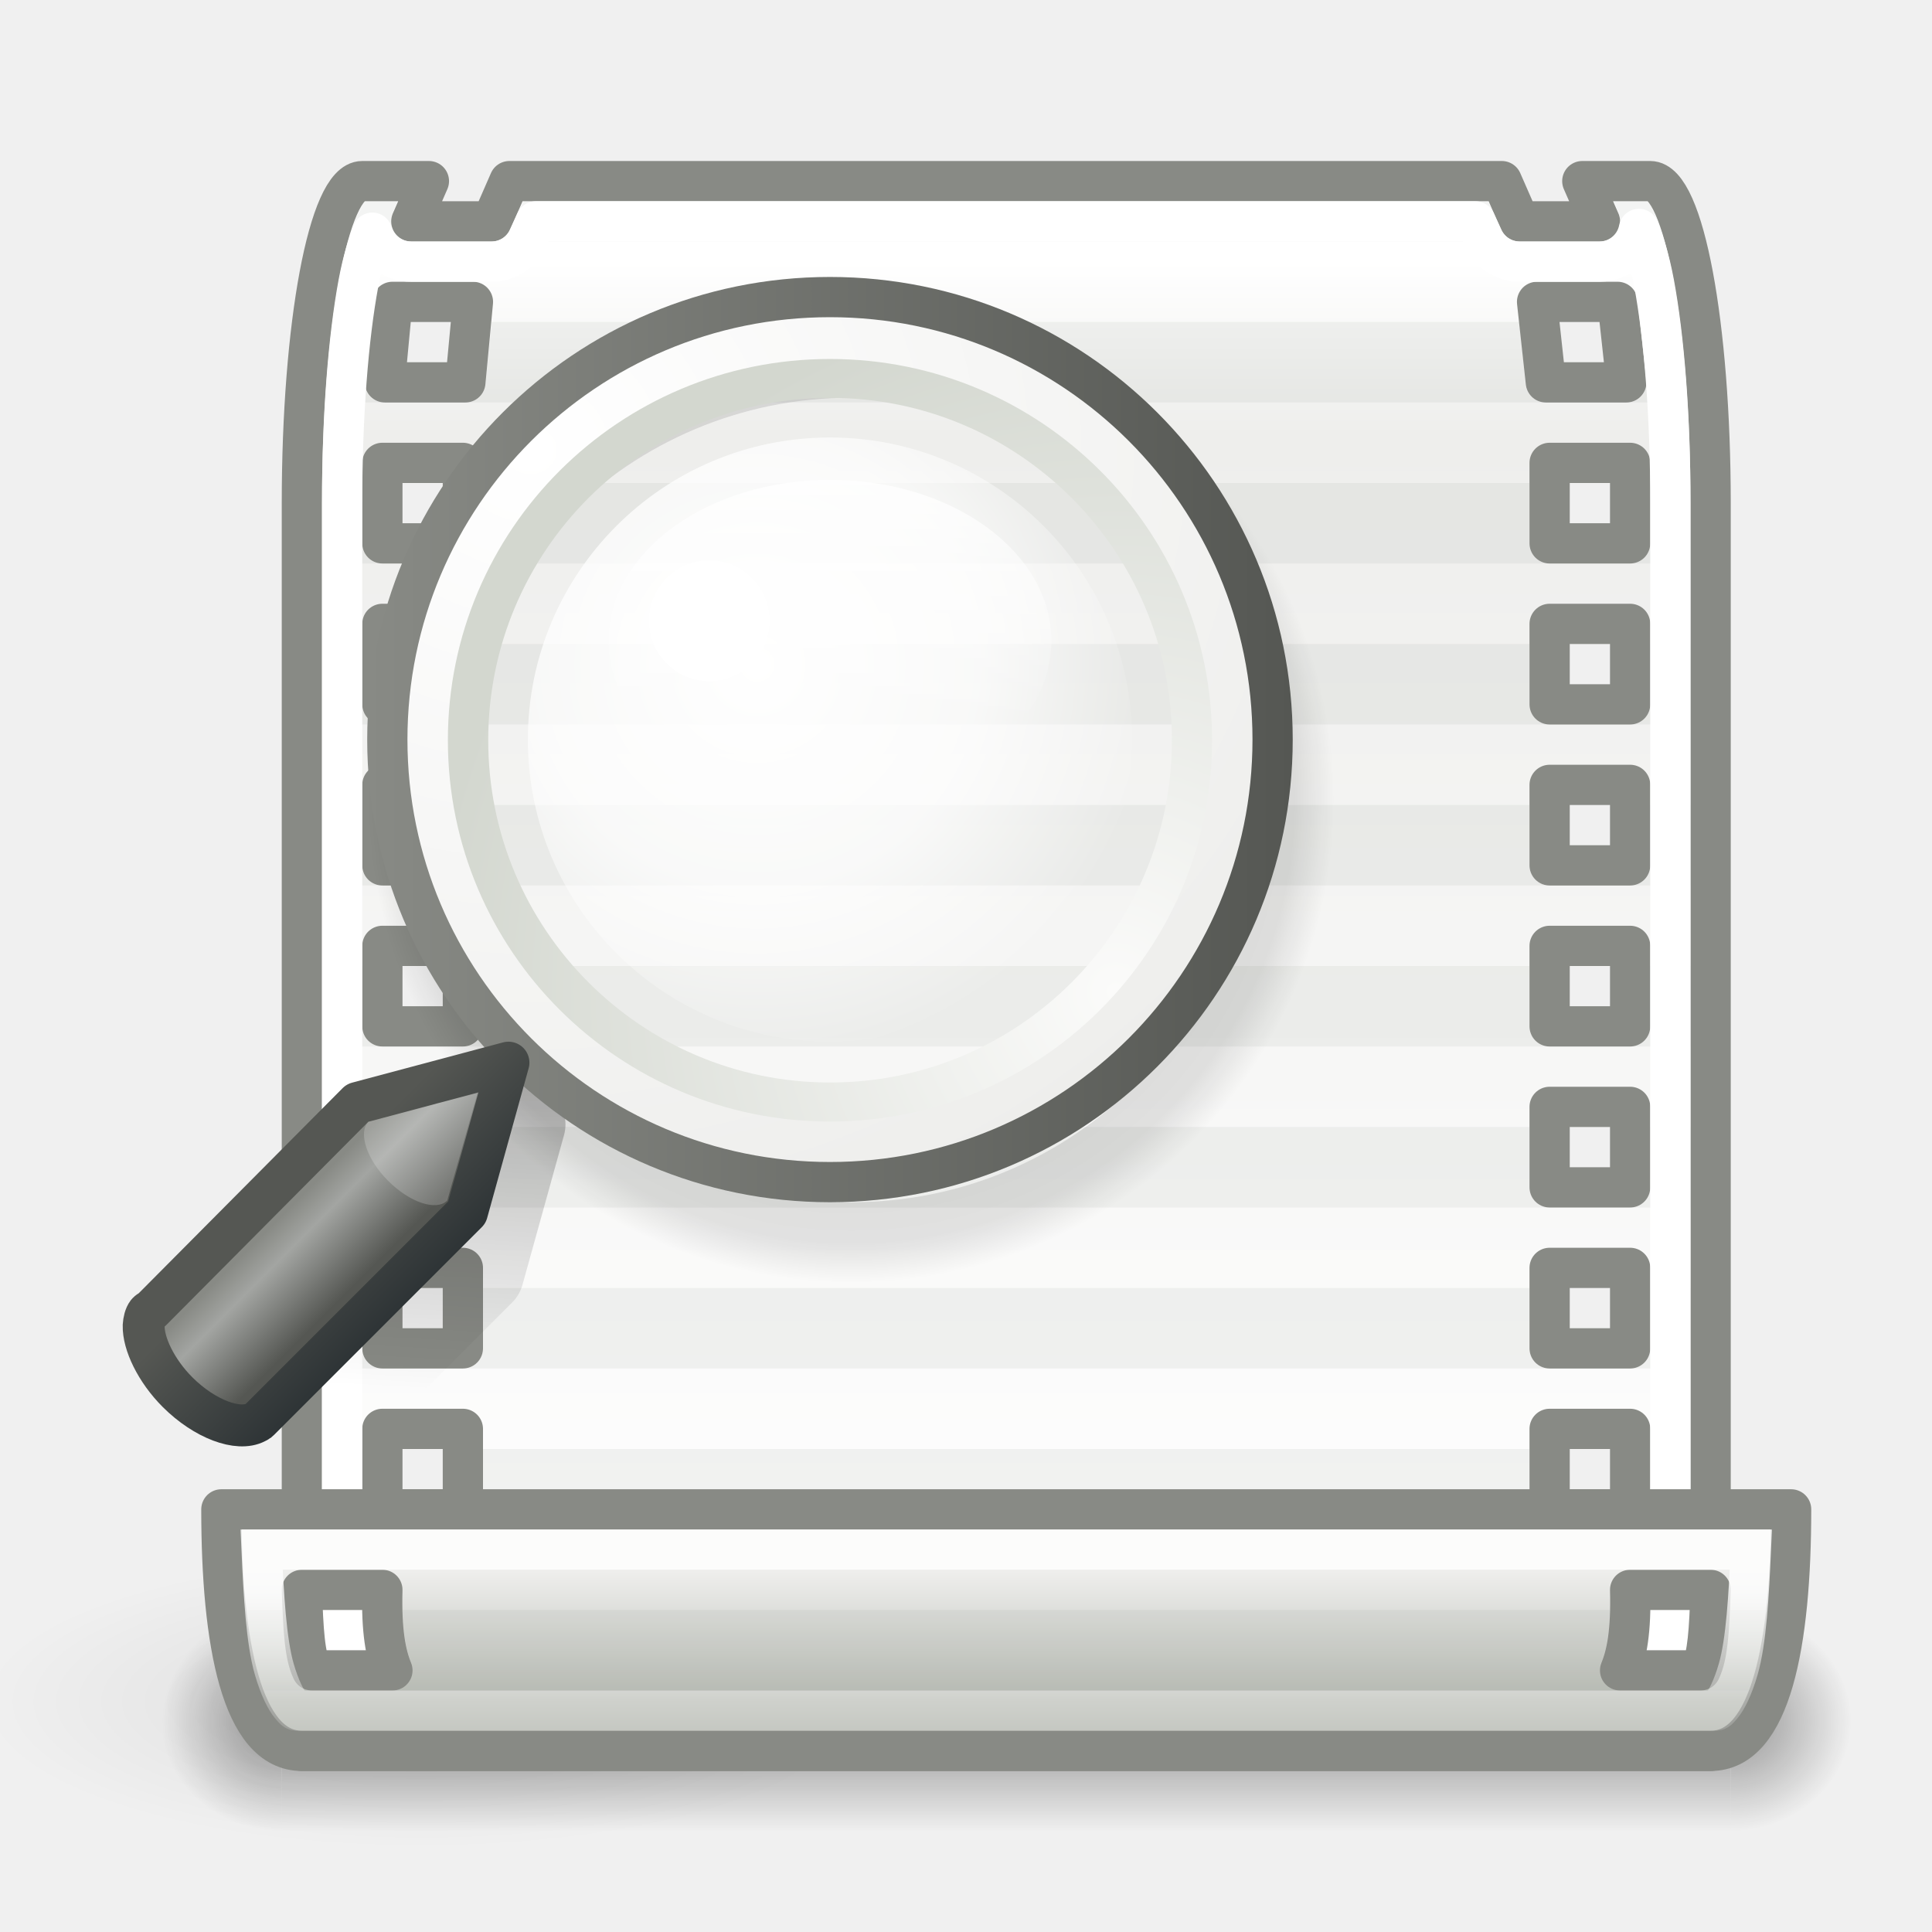
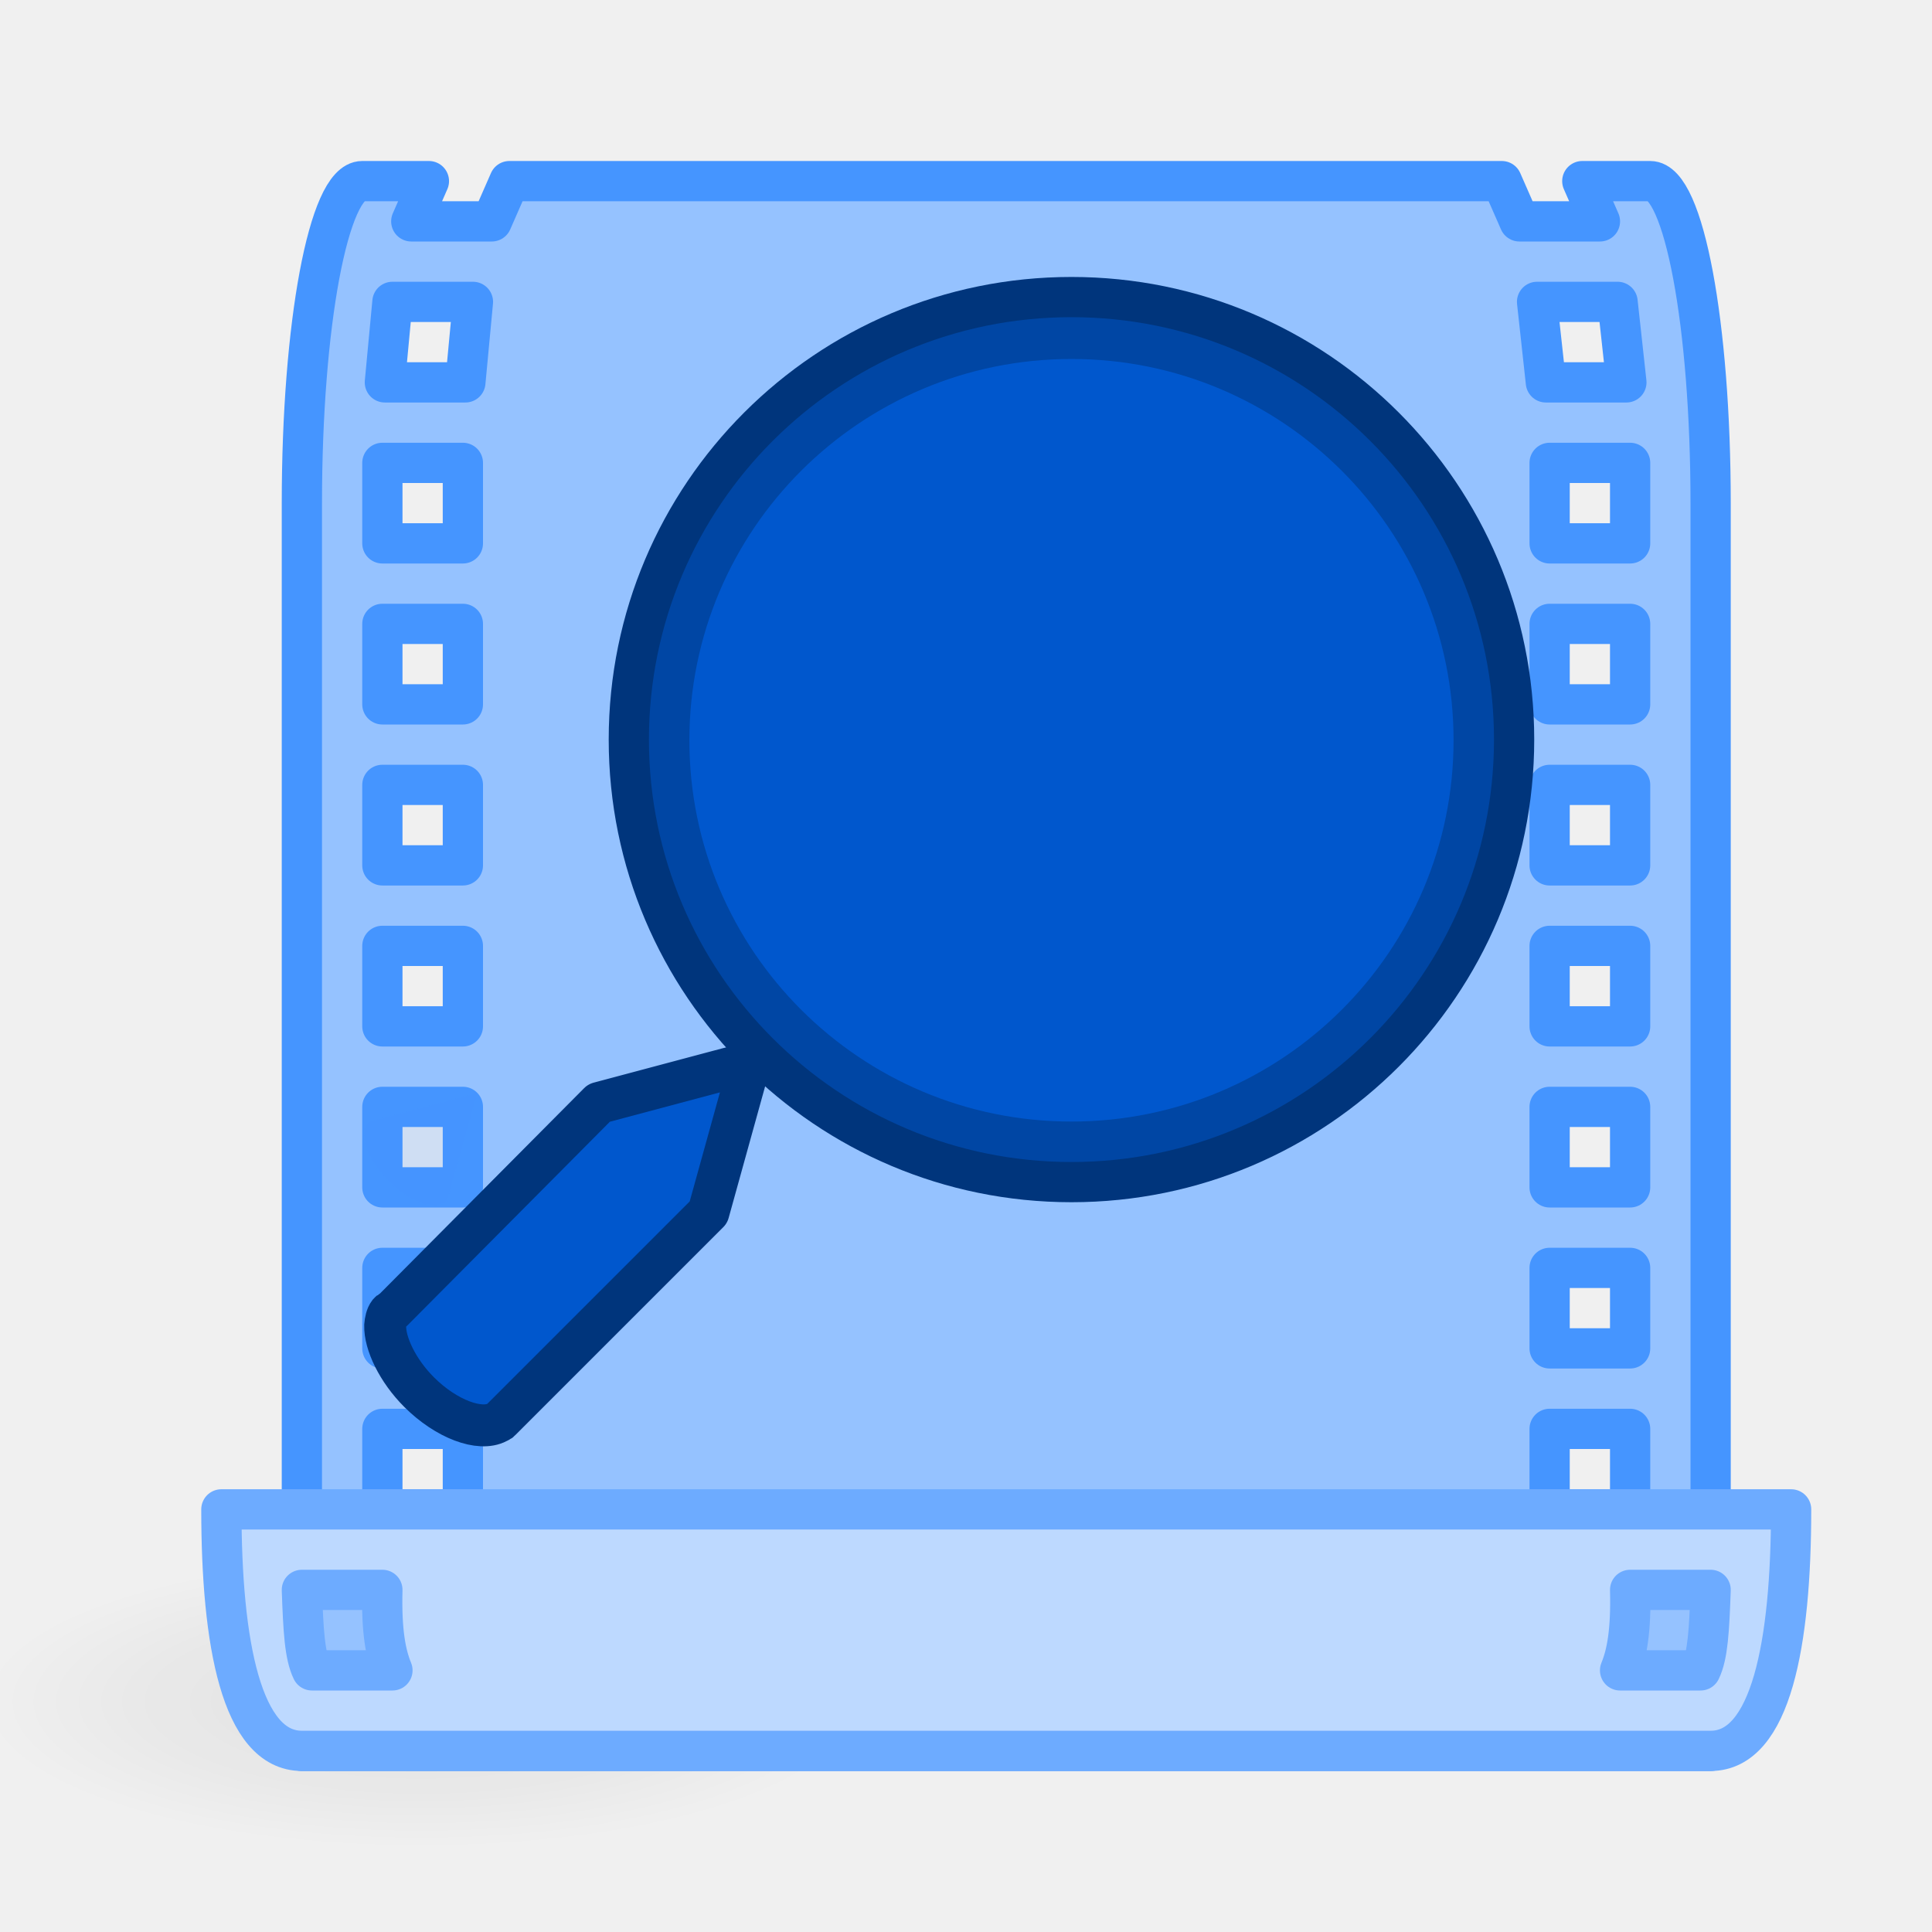
<svg xmlns="http://www.w3.org/2000/svg" xmlns:xlink="http://www.w3.org/1999/xlink" width="48" height="48" id="svg2" version="1.0">
  <defs id="defs4">
    <linearGradient id="linearGradient3455">
      <stop style="stop-color:black;stop-opacity:0;" offset="0" id="stop3457" />
      <stop id="stop3463" offset="0.5" style="stop-color:black;stop-opacity:1;" />
      <stop style="stop-color:black;stop-opacity:0;" offset="1" id="stop3459" />
    </linearGradient>
    <linearGradient id="linearGradient3441">
      <stop style="stop-color:black;stop-opacity:1;" offset="0" id="stop3443" />
      <stop style="stop-color:black;stop-opacity:0;" offset="1" id="stop3445" />
    </linearGradient>
    <linearGradient id="linearGradient3058">
      <stop style="stop-color:#babdb6;stop-opacity:1" offset="0" id="stop3060" />
      <stop style="stop-color:#eeeeec;stop-opacity:1" offset="1" id="stop3062" />
    </linearGradient>
    <linearGradient id="linearGradient3048">
      <stop style="stop-color:white;stop-opacity:1;" offset="0" id="stop3050" />
      <stop id="stop3056" offset="0.126" style="stop-color:#eeeeec;stop-opacity:1;" />
      <stop style="stop-color:white;stop-opacity:1;" offset="1" id="stop3052" />
    </linearGradient>
    <linearGradient id="linearGradient3040">
      <stop style="stop-color:white;stop-opacity:1;" offset="0" id="stop3042" />
      <stop style="stop-color:white;stop-opacity:1;" offset="1" id="stop3044" />
    </linearGradient>
    <linearGradient id="linearGradient3032">
      <stop style="stop-color:white;stop-opacity:1;" offset="0" id="stop3034" />
      <stop style="stop-color:white;stop-opacity:0;" offset="1" id="stop3036" />
    </linearGradient>
    <linearGradient xlink:href="#linearGradient3032" id="linearGradient3038" x1="13.683" y1="39.5" x2="13.683" y2="43.893" gradientUnits="userSpaceOnUse" />
    <linearGradient xlink:href="#linearGradient3040" id="linearGradient3046" x1="20.625" y1="10.247" x2="21" y2="62.173" gradientUnits="userSpaceOnUse" />
    <linearGradient xlink:href="#linearGradient3048" id="linearGradient3054" x1="17.5" y1="6.5" x2="17.5" y2="40.754" gradientUnits="userSpaceOnUse" />
    <linearGradient xlink:href="#linearGradient3058" id="linearGradient3064" x1="12.75" y1="42.236" x2="12.75" y2="39.046" gradientUnits="userSpaceOnUse" />
    <linearGradient id="linearGradient2759">
      <stop style="stop-color:#ffffff;stop-opacity:1;" offset="0" id="stop2761" />
      <stop style="stop-color:#ffffff;stop-opacity:0;" offset="1" id="stop2763" />
    </linearGradient>
    <linearGradient id="linearGradient2698">
      <stop style="stop-color:#555753" offset="0" id="stop2700" />
      <stop id="stop2706" offset="0.702" style="stop-color:#a3a5a2;stop-opacity:1;" />
      <stop style="stop-color:#888a85" offset="1" id="stop2702" />
    </linearGradient>
    <linearGradient id="linearGradient2690">
      <stop style="stop-color:#2e3436" offset="0" id="stop2692" />
      <stop style="stop-color:#555753" offset="1" id="stop2694" />
    </linearGradient>
    <linearGradient id="linearGradient2670">
      <stop style="stop-color:#888a85;stop-opacity:1;" offset="0" id="stop2672" />
      <stop style="stop-color:#555753" offset="1" id="stop2674" />
    </linearGradient>
    <linearGradient id="linearGradient2635">
      <stop style="stop-color:#ffffff;stop-opacity:1;" offset="0" id="stop2637" />
      <stop id="stop2655" offset="0.56" style="stop-color:#ffffff;stop-opacity:0.72;" />
      <stop style="stop-color:#ffffff;stop-opacity:0;" offset="1" id="stop2639" />
    </linearGradient>
    <linearGradient id="linearGradient2617">
      <stop style="stop-color:#fbfbfa;stop-opacity:1;" offset="0" id="stop2619" />
      <stop style="stop-color:#d3d7cf" offset="1" id="stop2621" />
    </linearGradient>
    <linearGradient id="linearGradient2609">
      <stop style="stop-color:#ffffff;stop-opacity:1" offset="0" id="stop2611" />
      <stop style="stop-color:#eeeeec" offset="1" id="stop2613" />
    </linearGradient>
    <linearGradient id="linearGradient2980">
      <stop id="stop2982" offset="0" style="stop-color:#000000;stop-opacity:1;" />
      <stop id="stop2984" offset="1" style="stop-color:#000000;stop-opacity:0;" />
    </linearGradient>
    <linearGradient id="linearGradient2992">
      <stop id="stop2994" offset="0" style="stop-color:#000000;stop-opacity:1;" />
      <stop style="stop-color:#000000;stop-opacity:0.498;" offset="0.917" id="stop3000" />
      <stop id="stop2996" offset="1" style="stop-color:#000000;stop-opacity:0;" />
    </linearGradient>
    <linearGradient id="linearGradient2707">
      <stop id="stop2709" offset="0" style="stop-color:#000000;stop-opacity:1;" />
      <stop id="stop2711" offset="1" style="stop-color:#000000;stop-opacity:0;" />
    </linearGradient>
    <linearGradient xlink:href="#linearGradient2707" id="linearGradient3401" gradientUnits="userSpaceOnUse" x1="9.5" y1="26.5" x2="9.062" y2="34.562" gradientTransform="translate(1.0485,-6.541e-2)" />
    <radialGradient xlink:href="#linearGradient2635" id="radialGradient3413" gradientUnits="userSpaceOnUse" gradientTransform="matrix(1.317389,0,0,1.317389,-20.57979,-12.04281)" cx="64.597" cy="37.572" fx="64.597" fy="37.572" r="9.25" />
    <radialGradient xlink:href="#linearGradient2617" id="radialGradient3415" gradientUnits="userSpaceOnUse" gradientTransform="matrix(0,-1.686609,1.66336,0,41.65431,111.7396)" cx="59.787" cy="10.902" fx="59.787" fy="10.902" r="10.556" />
    <radialGradient xlink:href="#linearGradient2609" id="radialGradient3417" gradientUnits="userSpaceOnUse" gradientTransform="matrix(0,1.925926,-2.100716,-2.103013e-6,39.43594,-89.54261)" cx="45.095" cy="-2.694" fx="45.095" fy="-2.694" r="10.498" />
    <linearGradient xlink:href="#linearGradient2670" id="linearGradient3419" gradientUnits="userSpaceOnUse" x1="42.045" y1="4.5" x2="62.955" y2="4.5" />
    <linearGradient xlink:href="#linearGradient2759" id="linearGradient3421" gradientUnits="userSpaceOnUse" x1="-19.562" y1="32" x2="-19.562" y2="35.412" />
    <linearGradient xlink:href="#linearGradient2698" id="linearGradient3423" gradientUnits="userSpaceOnUse" x1="81.596" y1="52.866" x2="79.83" y2="54.632" />
    <linearGradient xlink:href="#linearGradient2690" id="linearGradient3425" gradientUnits="userSpaceOnUse" x1="83.66" y1="53.212" x2="81.068" y2="55.803" />
    <radialGradient xlink:href="#linearGradient2992" id="radialGradient3427" gradientUnits="userSpaceOnUse" cx="52.5" cy="4.5" fx="52.5" fy="4.5" r="10.909" />
    <radialGradient xlink:href="#linearGradient2980" id="radialGradient3429" gradientUnits="userSpaceOnUse" gradientTransform="matrix(1,0,0,0.34,0,19.89607)" cx="28.284" cy="30.146" fx="28.284" fy="30.146" r="13.258" />
    <radialGradient xlink:href="#linearGradient3441" id="radialGradient3470" gradientUnits="userSpaceOnUse" gradientTransform="matrix(2,0,0,1.333333,-21,-100.3333)" cx="6" cy="43" fx="6" fy="43" r="1.5" />
    <radialGradient xlink:href="#linearGradient3441" id="radialGradient3472" gradientUnits="userSpaceOnUse" gradientTransform="matrix(2,0,0,1.333333,33,-14.3333)" cx="6" cy="43" fx="6" fy="43" r="1.5" />
    <linearGradient xlink:href="#linearGradient3455" id="linearGradient3474" gradientUnits="userSpaceOnUse" gradientTransform="matrix(9,0,0,1,-72,0)" x1="10.531" y1="41" x2="10.531" y2="45.001" />
+     <radialGradient xlink:href="#linearGradient2635" id="radialGradient3129" gradientUnits="userSpaceOnUse" gradientTransform="matrix(1.317389,0,0,1.317389,-20.57979,-12.04281)" cx="64.597" cy="37.572" fx="64.597" fy="37.572" r="9.25" />
+     <radialGradient xlink:href="#linearGradient2617" id="radialGradient3131" gradientUnits="userSpaceOnUse" gradientTransform="matrix(0,-1.686609,1.66336,0,41.65431,111.7396)" cx="59.787" cy="10.902" fx="59.787" fy="10.902" r="10.556" />
+     <radialGradient xlink:href="#linearGradient2609" id="radialGradient3133" gradientUnits="userSpaceOnUse" gradientTransform="matrix(0,1.925926,-2.100716,-2.103013e-6,39.43594,-89.54261)" cx="45.095" cy="-2.694" fx="45.095" fy="-2.694" r="10.498" />
+     <linearGradient xlink:href="#linearGradient2670" id="linearGradient3135" gradientUnits="userSpaceOnUse" x1="42.045" y1="4.5" x2="62.955" y2="4.5" />
+     <linearGradient xlink:href="#linearGradient2759" id="linearGradient3137" gradientUnits="userSpaceOnUse" x1="-19.562" y1="32" x2="-19.562" y2="35.412" />
+     <linearGradient xlink:href="#linearGradient2698" id="linearGradient3139" gradientUnits="userSpaceOnUse" x1="81.596" y1="52.866" x2="79.83" y2="54.632" />
+     <linearGradient xlink:href="#linearGradient2690" id="linearGradient3141" gradientUnits="userSpaceOnUse" x1="83.66" y1="53.212" x2="81.068" y2="55.803" />
+     <linearGradient xlink:href="#linearGradient2698" id="linearGradient3157" gradientUnits="userSpaceOnUse" x1="81.596" y1="52.866" x2="79.83" y2="54.632" />
+     <linearGradient xlink:href="#linearGradient2690" id="linearGradient3159" gradientUnits="userSpaceOnUse" x1="83.66" y1="53.212" x2="81.068" y2="55.803" />
+     <linearGradient xlink:href="#linearGradient2698" id="linearGradient3163" gradientUnits="userSpaceOnUse" x1="81.596" y1="52.866" x2="79.83" y2="54.632" gradientTransform="matrix(0,1,-1,0,62.10111,-50.09841)" />
+     <linearGradient xlink:href="#linearGradient2690" id="linearGradient3165" gradientUnits="userSpaceOnUse" x1="83.66" y1="53.212" x2="81.068" y2="55.803" gradientTransform="matrix(0,1,-1,0,62.10111,-50.09841)" />
+     <radialGradient xlink:href="#linearGradient2635" id="radialGradient3937" gradientUnits="userSpaceOnUse" gradientTransform="matrix(1.317389,0,0,1.317389,-20.57979,-12.04281)" cx="64.597" cy="37.572" fx="64.597" fy="37.572" r="9.25" />
+     <radialGradient xlink:href="#linearGradient2617" id="radialGradient3939" gradientUnits="userSpaceOnUse" gradientTransform="matrix(0,-1.686609,1.66336,0,41.65431,111.7396)" cx="59.787" cy="10.902" fx="59.787" fy="10.902" r="10.556" />
+     <linearGradient xlink:href="#linearGradient2670" id="linearGradient3943" gradientUnits="userSpaceOnUse" x1="42.045" y1="4.5" x2="62.955" y2="4.5" />
+     <linearGradient xlink:href="#linearGradient2759" id="linearGradient3945" gradientUnits="userSpaceOnUse" x1="-19.562" y1="32" x2="-19.562" y2="35.412" />
  </defs>
-   <g id="layer1">
-     <g id="g3465" transform="matrix(0.999999,0,0,1.375,-1.999996,-16.375)" style="opacity:0.4">
-       <rect transform="scale(-1,-1)" y="-45" x="-9" height="4" width="3" id="rect3431" style="opacity:1;fill:url(#radialGradient3470);fill-opacity:1;stroke:none;stroke-width:1;stroke-linecap:round;stroke-linejoin:miter;stroke-miterlimit:4;stroke-dasharray:none;stroke-dashoffset:0;stroke-opacity:1" />
-       <rect y="41" x="45" height="4" width="3" id="rect3449" style="opacity:1;fill:url(#radialGradient3472);fill-opacity:1;stroke:none;stroke-width:1;stroke-linecap:round;stroke-linejoin:miter;stroke-miterlimit:4;stroke-dasharray:none;stroke-dashoffset:0;stroke-opacity:1" />
-       <rect y="41" x="9" height="4" width="36" id="rect3453" style="opacity:1;fill:url(#linearGradient3474);fill-opacity:1;stroke:none;stroke-width:1;stroke-linecap:round;stroke-linejoin:miter;stroke-miterlimit:4;stroke-dasharray:none;stroke-dashoffset:0;stroke-opacity:1" />
-     </g>
-     <path transform="matrix(0.829672,0,0,0.811093,-12.9953,17.82749)" d="M 41.543 30.146 A 13.258 4.508 0 1 1  15.026,30.146 A 13.258 4.508 0 1 1  41.543 30.146 z" id="path2970" style="opacity:0.082;color:black;fill:url(#radialGradient3429);fill-opacity:1;fill-rule:nonzero;stroke:none;stroke-width:1;stroke-linecap:round;stroke-linejoin:round;marker:none;marker-start:none;marker-mid:none;marker-end:none;stroke-miterlimit:4;stroke-dasharray:none;stroke-dashoffset:0;stroke-opacity:1;visibility:visible;display:inline;overflow:visible" />
-     <path style="fill:url(#linearGradient3054);fill-opacity:1.0;stroke:#888a85;stroke-width:1;stroke-linecap:round;stroke-linejoin:round;stroke-miterlimit:4;stroke-dashoffset:0;stroke-opacity:1" d="M 9,4.5 C 8.165,4.5 7.5,8.073 7.5,12.5 L 7.5,43.5 L 42.5,43.5 L 42.5,12.5 C 42.5,8.073 41.835,4.5 41,4.5 L 39.312,4.5 L 39.75,5.5 L 37.75,5.5 L 37.312,4.5 L 12.656,4.5 L 12.219,5.5 L 10.219,5.5 L 10.656,4.5 L 9,4.5 z M 9.75,7.5 L 11.75,7.5 L 11.562,9.5 L 9.562,9.5 L 9.75,7.5 z M 38.188,7.5 L 40.188,7.5 L 40.406,9.5 L 38.406,9.5 L 38.188,7.5 z M 9.5,11.5 L 11.5,11.5 L 11.5,13.5 L 9.5,13.5 L 9.5,11.5 z M 38.5,11.5 L 40.5,11.5 L 40.5,13.5 L 38.5,13.5 L 38.5,11.5 z M 9.5,15.5 L 11.5,15.5 L 11.5,17.5 L 9.5,17.5 L 9.5,15.5 z M 38.5,15.5 L 40.5,15.5 L 40.5,17.5 L 38.5,17.5 L 38.5,15.5 z M 9.5,19.5 L 11.5,19.5 L 11.5,21.5 L 9.5,21.5 L 9.5,19.5 z M 38.5,19.5 L 40.5,19.5 L 40.5,21.5 L 38.5,21.5 L 38.5,19.5 z M 9.5,23.5 L 11.5,23.5 L 11.5,25.5 L 9.5,25.5 L 9.5,23.5 z M 38.5,23.5 L 40.5,23.5 L 40.5,25.5 L 38.5,25.5 L 38.5,23.5 z M 9.5,27.5 L 11.5,27.5 L 11.5,29.5 L 9.5,29.5 L 9.5,27.5 z M 38.5,27.5 L 40.5,27.5 L 40.5,29.5 L 38.5,29.5 L 38.5,27.5 z M 9.5,31.5 L 11.5,31.5 L 11.5,33.5 L 9.5,33.5 L 9.5,31.5 z M 38.5,31.5 L 40.5,31.5 L 40.5,33.5 L 38.5,33.5 L 38.5,31.5 z M 9.5,35.5 L 11.5,35.5 L 11.5,37.5 L 9.5,37.5 L 9.5,35.5 z M 38.5,35.5 L 40.5,35.5 L 40.5,37.5 L 38.5,37.5 L 38.5,35.5 z " id="rect1869" />
-     <path style="opacity:0.1;fill:#888a85;fill-opacity:1;stroke:none;stroke-width:1;stroke-linecap:round;stroke-linejoin:round;stroke-miterlimit:4;stroke-dasharray:none;stroke-dashoffset:0;stroke-opacity:1" d="M 9.062,5 C 9.022,5.044 8.951,5.173 8.875,5.344 C 8.799,5.515 8.73,5.732 8.656,6 L 10.219,6 C 10.052,6.002 9.907,5.919 9.812,5.781 C 9.718,5.643 9.687,5.467 9.75,5.312 L 9.875,5 L 9.062,5 z M 13,5 L 12.688,5.688 C 12.61,5.878 12.424,6.002 12.219,6 L 37.75,6 C 37.544,6.002 37.358,5.878 37.281,5.688 L 36.969,5 L 13,5 z M 40.094,5 L 40.219,5.312 C 40.281,5.467 40.25,5.643 40.156,5.781 C 40.062,5.919 39.917,6.002 39.75,6 L 41.344,6 C 41.27,5.732 41.201,5.515 41.125,5.344 C 41.049,5.173 40.978,5.044 40.938,5 L 40.094,5 z M 8.25,8 C 8.171,8.601 8.14,9.285 8.094,10 L 9.562,10 C 9.424,10 9.282,9.944 9.188,9.844 C 9.093,9.743 9.054,9.607 9.062,9.469 L 9.188,8 L 8.25,8 z M 12.219,8 L 12.062,9.531 C 12.046,9.795 11.827,10 11.562,10 L 38.406,10 C 38.153,10.002 37.938,9.814 37.906,9.562 L 37.75,8 L 12.219,8 z M 40.75,8 L 40.906,9.438 C 40.924,9.581 40.877,9.736 40.781,9.844 C 40.685,9.952 40.55,10.001 40.406,10 L 41.906,10 C 41.86,9.285 41.829,8.601 41.75,8 L 40.75,8 z M 8,12 C 7.998,12.169 8,12.328 8,12.5 L 8,14 L 9.5,14 C 9.224,14 9,13.776 9,13.5 L 9,12 L 8,12 z M 12,12 L 12,13.5 C 12,13.776 11.776,14 11.5,14 L 38.5,14 C 38.224,14 38,13.776 38,13.5 L 38,12 L 12,12 z M 41,12 L 41,13.5 C 41,13.776 40.776,14 40.5,14 L 42,14 L 42,12.5 C 42,12.328 42.002,12.169 42,12 L 41,12 z M 8,16 L 8,18 L 9.5,18 C 9.224,18 9,17.776 9,17.5 L 9,16 L 8,16 z M 12,16 L 12,17.5 C 12,17.776 11.776,18 11.5,18 L 38.5,18 C 38.224,18 38,17.776 38,17.5 L 38,16 L 12,16 z M 41,16 L 41,17.5 C 41,17.776 40.776,18 40.5,18 L 42,18 L 42,16 L 41,16 z M 8,20 L 8,22 L 9.5,22 C 9.224,22 9,21.776 9,21.5 L 9,20 L 8,20 z M 12,20 L 12,21.5 C 12,21.776 11.776,22 11.5,22 L 38.5,22 C 38.224,22 38,21.776 38,21.5 L 38,20 L 12,20 z M 41,20 L 41,21.5 C 41,21.776 40.776,22 40.5,22 L 42,22 L 42,20 L 41,20 z M 8,24 L 8,26 L 9.5,26 C 9.224,26 9,25.776 9,25.5 L 9,24 L 8,24 z M 12,24 L 12,25.5 C 12,25.776 11.776,26 11.5,26 L 38.5,26 C 38.224,26 38,25.776 38,25.5 L 38,24 L 12,24 z M 41,24 L 41,25.5 C 41,25.776 40.776,26 40.5,26 L 42,26 L 42,24 L 41,24 z M 8,28 L 8,30 L 9.5,30 C 9.224,30 9,29.776 9,29.5 L 9,28 L 8,28 z M 12,28 L 12,29.5 C 12,29.776 11.776,30 11.5,30 L 38.5,30 C 38.224,30 38,29.776 38,29.5 L 38,28 L 12,28 z M 41,28 L 41,29.5 C 41,29.776 40.776,30 40.5,30 L 42,30 L 42,28 L 41,28 z M 8,32 L 8,34 L 9.5,34 C 9.224,34 9,33.776 9,33.5 L 9,32 L 8,32 z M 12,32 L 12,33.5 C 12,33.776 11.776,34 11.5,34 L 38.5,34 C 38.224,34 38,33.776 38,33.5 L 38,32 L 12,32 z M 41,32 L 41,33.5 C 41,33.776 40.776,34 40.5,34 L 42,34 L 42,32 L 41,32 z M 8,36 L 8,38 L 9.5,38 C 9.224,38 9,37.776 9,37.5 L 9,36 L 8,36 z M 12,36 L 12,37.5 C 12,37.776 11.776,38 11.5,38 L 38.5,38 C 38.224,38 38,37.776 38,37.5 L 38,36 L 12,36 z M 41,36 L 41,37.5 C 41,37.776 40.776,38 40.5,38 L 42,38 L 42,36 L 41,36 z " id="rect2981" />
-     <path style="fill:none;fill-opacity:1;stroke:url(#linearGradient3046);stroke-width:1;stroke-linecap:round;stroke-linejoin:round;stroke-miterlimit:4;stroke-dasharray:none;stroke-dashoffset:0;stroke-opacity:1" id="path3026" d="M 13.312,5.5 L 13.125,5.906 C 12.966,6.265 12.611,6.497 12.219,6.5 L 10.219,6.5 C 9.771,6.504 9.376,6.211 9.25,5.781 C 9.139,6.082 9.012,6.466 8.906,7.031 C 8.653,8.387 8.5,10.337 8.5,12.5 L 8.5,42.5 L 41.5,42.5 L 41.5,12.5 C 41.5,10.337 41.347,8.387 41.094,7.031 C 40.98,6.423 40.836,5.984 40.719,5.688 C 40.63,6.154 40.225,6.494 39.75,6.5 L 37.75,6.5 C 37.358,6.497 37.003,6.265 36.844,5.906 L 36.656,5.5 L 13.312,5.5 z " />
-     <path style="fill:url(#linearGradient3064);fill-opacity:1.0;stroke:#888a85;stroke-width:1;stroke-linecap:round;stroke-linejoin:round;stroke-miterlimit:4;stroke-dashoffset:0;stroke-opacity:1" d="M 5.5,37.5 C 5.5,40.824 6,43.5 7.5,43.5 L 42.5,43.5 C 44,43.5 44.5,40.824 44.5,37.5 L 5.5,37.5 z M 7.5,39.5 L 9.5,39.5 C 9.473,40.531 9.585,41.1 9.75,41.5 L 7.75,41.5 C 7.569,41.127 7.536,40.513 7.5,39.5 z M 40.5,39.5 L 42.5,39.5 C 42.464,40.513 42.431,41.127 42.25,41.5 L 40.25,41.5 C 40.415,41.1 40.527,40.531 40.5,39.5 z " id="rect1871" />
-     <path style="opacity:0.1;fill:#888a85;fill-opacity:1;stroke:none;stroke-width:1;stroke-linecap:round;stroke-linejoin:round;stroke-miterlimit:4;stroke-dasharray:none;stroke-dashoffset:0;stroke-opacity:1" d="M 6.125,40 C 6.183,40.609 6.278,41.148 6.406,41.594 C 6.451,41.749 6.509,41.866 6.562,42 L 7.75,42 C 7.563,41.995 7.394,41.887 7.312,41.719 C 7.096,41.273 7.061,40.722 7.031,40 L 6.125,40 z M 10,40 C 10.018,40.66 10.112,41.054 10.219,41.312 C 10.281,41.467 10.25,41.643 10.156,41.781 C 10.062,41.919 9.917,42.002 9.75,42 L 40.25,42 C 40.083,42.002 39.938,41.919 39.844,41.781 C 39.75,41.643 39.719,41.467 39.781,41.312 C 39.888,41.054 39.982,40.66 40,40 L 10,40 z M 42.969,40 C 42.939,40.722 42.904,41.273 42.688,41.719 C 42.606,41.887 42.437,41.995 42.25,42 L 43.438,42 C 43.491,41.866 43.549,41.749 43.594,41.594 C 43.722,41.148 43.817,40.609 43.875,40 L 42.969,40 z " id="rect2999" />
-     <path style="opacity:0.8;fill:none;fill-opacity:1;stroke:url(#linearGradient3038);stroke-width:0.997;stroke-linecap:round;stroke-linejoin:miter;stroke-miterlimit:4;stroke-dasharray:none;stroke-dashoffset:0;stroke-opacity:1" id="path3030" d="M 6.594,38.5 C 6.644,39.625 6.708,40.782 6.906,41.469 C 7.038,41.928 7.195,42.237 7.312,42.375 C 7.43,42.513 7.421,42.5 7.5,42.5 L 42.5,42.5 C 42.579,42.5 42.57,42.513 42.688,42.375 C 42.805,42.237 42.962,41.928 43.094,41.469 C 43.292,40.782 43.356,39.625 43.406,38.5 L 6.594,38.5 z " transform="matrix(1.005094,0,0,1,-0.127337,0)" />
-     <path style="opacity:0.196;color:black;fill:none;fill-opacity:1;fill-rule:nonzero;stroke:url(#radialGradient3427);stroke-width:1.819;stroke-linecap:round;stroke-linejoin:miter;marker:none;marker-start:none;marker-mid:none;marker-end:none;stroke-miterlimit:4;stroke-dasharray:none;stroke-dashoffset:0;stroke-opacity:1;visibility:visible;display:inline;overflow:visible" id="path2883" d="M 62.5 4.5 A 10 10 0 1 1  42.5,4.5 A 10 10 0 1 1  62.5 4.5 z" transform="matrix(1.099732,0,0,1.099425,-36.5853,14.92749)" />
+   <g id="layer1" style="display:inline">
+     <path transform="matrix(0.829672,0,0,0.811093,-12.9953,17.82749)" d="m 41.543,30.146 a 13.258,4.508 0 1 1 -26.517,0 13.258,4.508 0 1 1 26.517,0 z" id="path2970" style="opacity:0.082;color:#000000;fill:url(#radialGradient3429);fill-opacity:1;fill-rule:nonzero;stroke:none;stroke-width:1;marker:none;visibility:visible;display:inline;overflow:visible" />
+     <path style="fill:#95c2ff;fill-opacity:1;stroke:#4595ff;stroke-width:1;stroke-linecap:round;stroke-linejoin:round;stroke-miterlimit:4;stroke-opacity:1;stroke-dashoffset:0" d="m 9,4.5 c -0.835,0 -1.5,3.573 -1.5,8 l 0,31 35,0 0,-31 c 0,-4.427 -0.665,-8 -1.5,-8 l -1.688,0 0.438,1 -2,0 -0.438,-1 -24.656,0 -0.438,1 -2,0 0.438,-1 L 9,4.5 z m 0.75,3 2,0 -0.188,2 -2,0 0.188,-2 z m 28.438,0 2,0 0.219,2 -2,0 -0.219,-2 z m -28.688,4 2,0 0,2 -2,0 0,-2 z m 29,0 2,0 0,2 -2,0 0,-2 z m -29,4 2,0 0,2 -2,0 0,-2 z m 29,0 2,0 0,2 -2,0 0,-2 z m -29,4 2,0 0,2 -2,0 0,-2 z m 29,0 2,0 0,2 -2,0 0,-2 z m -29,4 2,0 0,2 -2,0 0,-2 z m 29,0 2,0 0,2 -2,0 0,-2 z m -29,4 2,0 0,2 -2,0 0,-2 z m 29,0 2,0 0,2 -2,0 0,-2 z m -29,4 2,0 0,2 -2,0 0,-2 z m 29,0 2,0 0,2 -2,0 0,-2 z m -29,4 2,0 0,2 -2,0 0,-2 z m 29,0 2,0 0,2 -2,0 0,-2 z" id="rect1869" />
+     <path style="fill:#bdd9ff;fill-opacity:1;stroke:#6dabff;stroke-width:1;stroke-linecap:round;stroke-linejoin:round;stroke-miterlimit:4;stroke-opacity:1;stroke-dashoffset:0" d="m 5.5,37.5 c 0,3.324 0.5,6 2,6 l 35,0 c 1.5,0 2,-2.676 2,-6 l -39,0 z m 2,2 2,0 c -0.027,1.031 0.085,1.6 0.25,2 l -2,0 C 7.569,41.127 7.536,40.513 7.5,39.5 z m 33,0 2,0 c -0.036,1.013 -0.069,1.627 -0.25,2 l -2,0 c 0.165,-0.4 0.277,-0.969 0.25,-2 z" id="rect1871" />
    <g id="g2637" style="display:inline" transform="translate(-9.2166,47.43458)" />
-     <path id="path2694" d="M 13.049,27.935 L 9.299,28.935 L 8.049,30.185 L 8.049,35.622 C 9.446,34.225 11.986,31.685 12.017,31.653 L 13.049,27.935 z " style="opacity:0.263;color:black;fill:none;fill-opacity:1;fill-rule:nonzero;stroke:url(#linearGradient3401);stroke-width:2;stroke-linecap:round;stroke-linejoin:round;marker:none;marker-start:none;marker-mid:none;marker-end:none;stroke-miterlimit:4;stroke-dasharray:none;stroke-dashoffset:0;stroke-opacity:1;visibility:visible;display:inline;overflow:visible" />
-     <g transform="translate(-5.8467,-11.11935)" id="g1746">
-       <g id="g1733">
-         <path style="color:black;fill:url(#radialGradient3413);fill-opacity:1;fill-rule:nonzero;stroke:none;stroke-width:2.5;stroke-linecap:round;stroke-linejoin:miter;marker:none;marker-start:none;marker-mid:none;marker-end:none;stroke-miterlimit:4;stroke-dasharray:none;stroke-dashoffset:0;stroke-opacity:1;visibility:visible;display:inline;overflow:visible" id="path2625" d="M 76 39.75 A 9.25 9.25 0 1 1  57.5,39.75 A 9.25 9.25 0 1 1  76 39.75 z" transform="matrix(0.811406,0,0,0.811406,-27.69436,-2.759138)" />
-         <path style="color:black;fill:none;fill-opacity:1;fill-rule:nonzero;stroke:url(#radialGradient3415);stroke-width:2.564;stroke-linecap:round;stroke-linejoin:miter;marker:none;marker-start:none;marker-mid:none;marker-end:none;stroke-miterlimit:4;stroke-dasharray:none;stroke-dashoffset:0;stroke-opacity:1;visibility:visible;display:inline;overflow:visible" id="path2607" d="M 62.5 4.5 A 10 10 0 1 1  42.5,4.5 A 10 10 0 1 1  62.5 4.5 z" transform="matrix(0.974184,0,0,0.975571,-24.67502,25.11888)" />
-         <path style="color:black;fill:none;fill-opacity:1;fill-rule:nonzero;stroke:url(#radialGradient3417);stroke-width:1.096;stroke-linecap:round;stroke-linejoin:miter;marker:none;marker-start:none;marker-mid:none;marker-end:none;stroke-miterlimit:4;stroke-dasharray:none;stroke-dashoffset:0;stroke-opacity:1;visibility:visible;display:inline;overflow:visible" id="path2605" d="M 62.5 4.5 A 10 10 0 1 1  42.5,4.5 A 10 10 0 1 1  62.5 4.5 z" transform="matrix(1.004337,0,0,1.002216,-26.2607,25.00091)" />
-         <path style="color:black;fill:none;fill-opacity:1;fill-rule:nonzero;stroke:url(#linearGradient3419);stroke-width:0.909;stroke-linecap:round;stroke-linejoin:miter;marker:none;marker-start:none;marker-mid:none;marker-end:none;stroke-miterlimit:4;stroke-dasharray:none;stroke-dashoffset:0;stroke-opacity:1;visibility:visible;display:inline;overflow:visible" id="path2599" d="M 62.5 4.5 A 10 10 0 1 1  42.5,4.5 A 10 10 0 1 1  62.5 4.5 z" transform="matrix(1.099732,0,0,1.099425,-31.26893,24.54684)" />
-         <path style="color:black;fill:white;fill-opacity:1;fill-rule:nonzero;stroke:none;stroke-width:2.5;stroke-linecap:round;stroke-linejoin:miter;marker:none;marker-start:none;marker-mid:none;marker-end:none;stroke-miterlimit:4;stroke-dasharray:none;stroke-dashoffset:0;stroke-opacity:1;visibility:visible;display:inline;overflow:visible" id="path2657" d="M 67.5 37.5 A 3 2.5 0 1 1  61.5,37.5 A 3 2.5 0 1 1  67.5 37.5 z" transform="matrix(0.499998,0,0,0.6,-8.78287,4.04133)" />
-         <path style="opacity:0.8;color:black;fill:url(#linearGradient3421);fill-opacity:1;fill-rule:nonzero;stroke:none;stroke-width:1;stroke-linecap:round;stroke-linejoin:round;marker:none;marker-start:none;marker-mid:none;marker-end:none;stroke-miterlimit:4;stroke-dasharray:none;stroke-dashoffset:0;stroke-opacity:1;visibility:visible;display:inline;overflow:visible" id="path2735" d="M -14 34.25 A 5.5 2.25 0 1 1  -25,34.25 A 5.5 2.25 0 1 1  -14 34.25 z" transform="matrix(1,0,0,1.777776,45.96699,-33.8475)" />
+   </g>
+   <g id="g3077" style="display:inline">
+     <g transform="translate(-9.2166,47.43458)" style="display:inline" id="g3103" />
+     <g id="g3087" transform="translate(6,0)">
+       <g id="g3082">
+         <path transform="matrix(0.974184,0,0,0.975571,-30.52172,13.99953)" d="m 62.5,4.5 c 0,5.523 -4.477,10 -10,10 -5.523,0 -10,-4.477 -10,-10 0,-5.523 4.477,-10 10,-10 5.523,0 10,4.477 10,10 z" id="path3113" style="color:#000000;fill:#0057cd;fill-opacity:1;stroke:none;stroke-width:2.564;marker:none;visibility:visible;display:inline;overflow:visible" />
+         <path transform="matrix(1.004337,0,0,1.002216,-32.1074,13.88156)" d="m 62.5,4.5 c 0,5.523 -4.477,10 -10,10 -5.523,0 -10,-4.477 -10,-10 0,-5.523 4.477,-10 10,-10 5.523,0 10,4.477 10,10 z" id="path3115" style="color:#000000;fill:none;stroke:#0046a4;stroke-width:1.096;stroke-linecap:round;stroke-linejoin:miter;stroke-miterlimit:4;stroke-opacity:1;stroke-dasharray:none;stroke-dashoffset:0;marker:none;visibility:visible;display:inline;overflow:visible" />
+         <path transform="matrix(-1.099732,0,0,1.099425,78.35623,13.42749)" d="m 62.5,4.5 c 0,5.523 -4.477,10 -10,10 -5.523,0 -10,-4.477 -10,-10 0,-5.523 4.477,-10 10,-10 5.523,0 10,4.477 10,10 z" id="path3117" style="color:#000000;fill:none;stroke:#00357c;stroke-width:0.909;stroke-linecap:round;stroke-linejoin:miter;stroke-miterlimit:4;stroke-opacity:1;stroke-dasharray:none;stroke-dashoffset:0;marker:none;visibility:visible;display:inline;overflow:visible" />
      </g>
-       <g transform="matrix(0,1,-1,0,67.94781,-38.97906)" id="g2708">
-         <path style="color:black;fill:url(#linearGradient3423);fill-opacity:1;fill-rule:nonzero;stroke:url(#linearGradient3425);stroke-width:1.042;stroke-linecap:round;stroke-linejoin:round;marker:none;marker-start:none;marker-mid:none;marker-end:none;stroke-miterlimit:4;stroke-dashoffset:0;stroke-opacity:1;visibility:visible;display:inline;overflow:visible" d="M 76.5,49.469 L 77.5,53.219 L 82.656,58.344 C 82.666,58.357 82.677,58.394 82.688,58.406 C 82.693,58.412 82.713,58.432 82.719,58.438 C 82.794,58.496 82.919,58.524 83.031,58.531 C 83.472,58.544 84.15,58.227 84.688,57.688 C 85.366,57.008 85.663,56.176 85.438,55.75 C 85.429,55.736 85.416,55.701 85.406,55.688 C 85.401,55.681 85.381,55.662 85.375,55.656 C 85.375,55.656 80.26,50.541 80.219,50.5 L 76.5,49.469 z " id="path2682" />
-         <path style="opacity:0.192;color:black;fill:white;fill-opacity:1;fill-rule:nonzero;stroke:none;stroke-width:1;stroke-linecap:round;stroke-linejoin:miter;marker:none;marker-start:none;marker-mid:none;marker-end:none;stroke-miterlimit:4;stroke-dashoffset:0;stroke-opacity:1;visibility:visible;display:inline;overflow:visible" d="M 79.925,50.989 C 80.195,51.259 79.976,51.918 79.436,52.458 C 78.897,52.999 78.228,53.206 77.971,52.948 L 77.25,50.235 L 79.925,50.989 z " id="path2687" />
+       <g id="g3079">
+         <path id="path3125" d="m 12.632,26.402 -3.75,1 -5.125,5.156 c -0.014,0.009 -0.05,0.021 -0.062,0.031 -0.006,0.006 -0.026,0.025 -0.031,0.031 -0.059,0.075 -0.086,0.2 -0.094,0.312 -0.013,0.44 0.305,1.118 0.844,1.656 0.68,0.678 1.512,0.976 1.938,0.75 0.014,-0.008 0.049,-0.022 0.062,-0.031 0.006,-0.005 0.025,-0.026 0.031,-0.031 0,0 5.115,-5.115 5.156,-5.156 l 1.031,-3.719 z" style="color:#000000;fill:#0057cd;fill-opacity:1;fill-rule:nonzero;stroke:#00357c;stroke-width:1.042;stroke-linecap:round;stroke-linejoin:round;stroke-miterlimit:4;stroke-opacity:1;stroke-dashoffset:0;marker:none;visibility:visible;display:inline;overflow:visible" />
      </g>
    </g>
+     <path id="path3127" d="m 11.112,29.827 c -0.27,0.27 -0.929,0.051 -1.469,-0.489 C 9.102,28.799 8.895,28.13 9.153,27.872 l 2.713,-0.721 -0.754,2.675 z" style="opacity:0.192;color:#000000;fill:#4593ff;fill-opacity:1;fill-rule:nonzero;stroke:none;stroke-width:1;marker:none;visibility:visible;display:inline;overflow:visible" />
  </g>
</svg>
